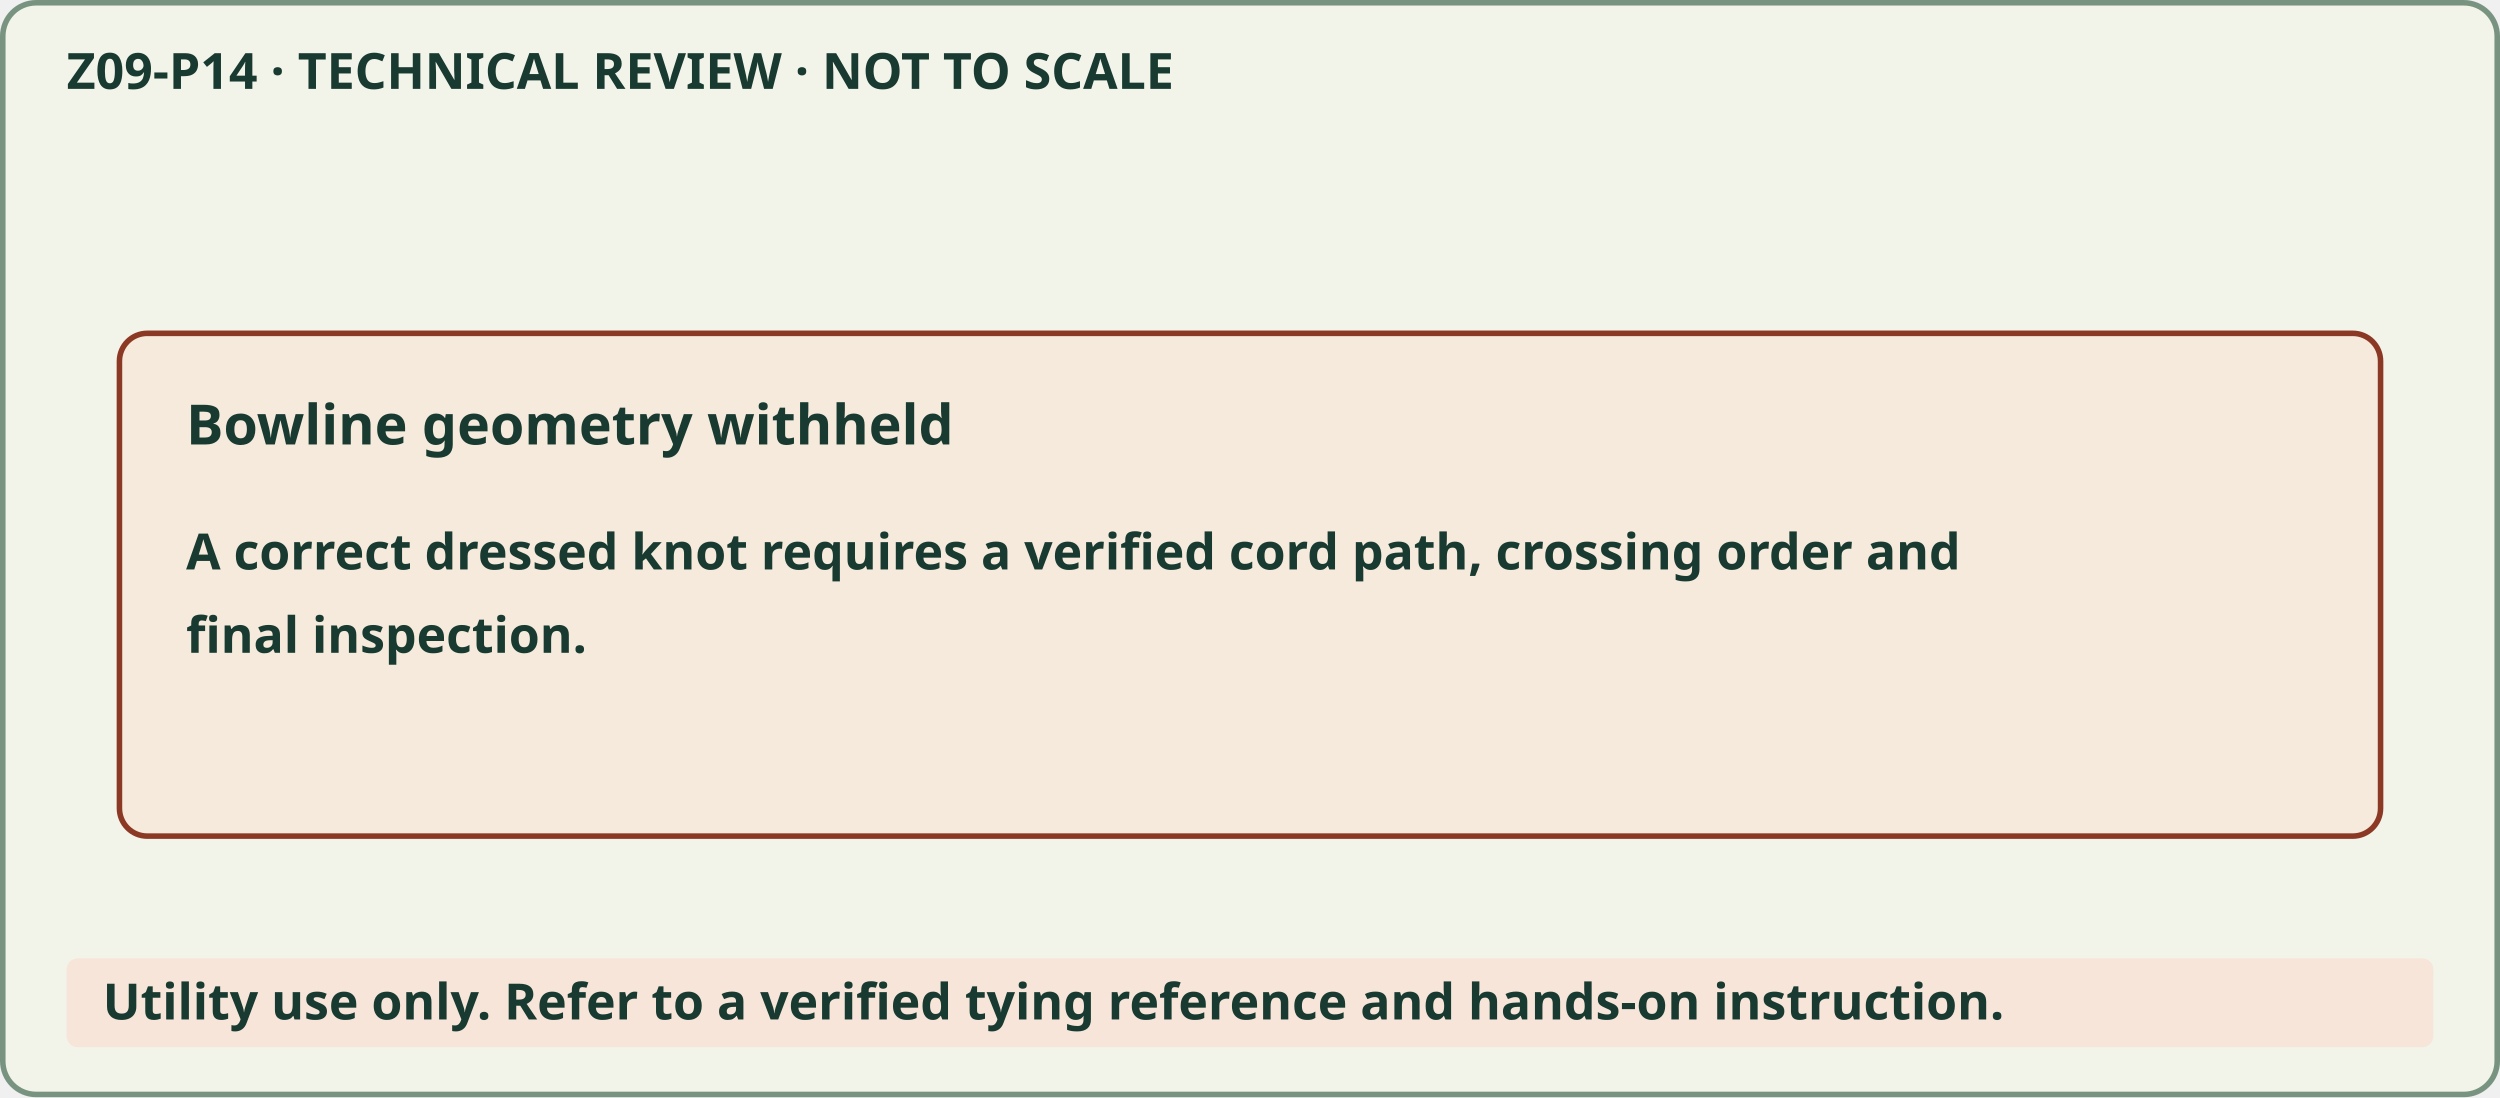
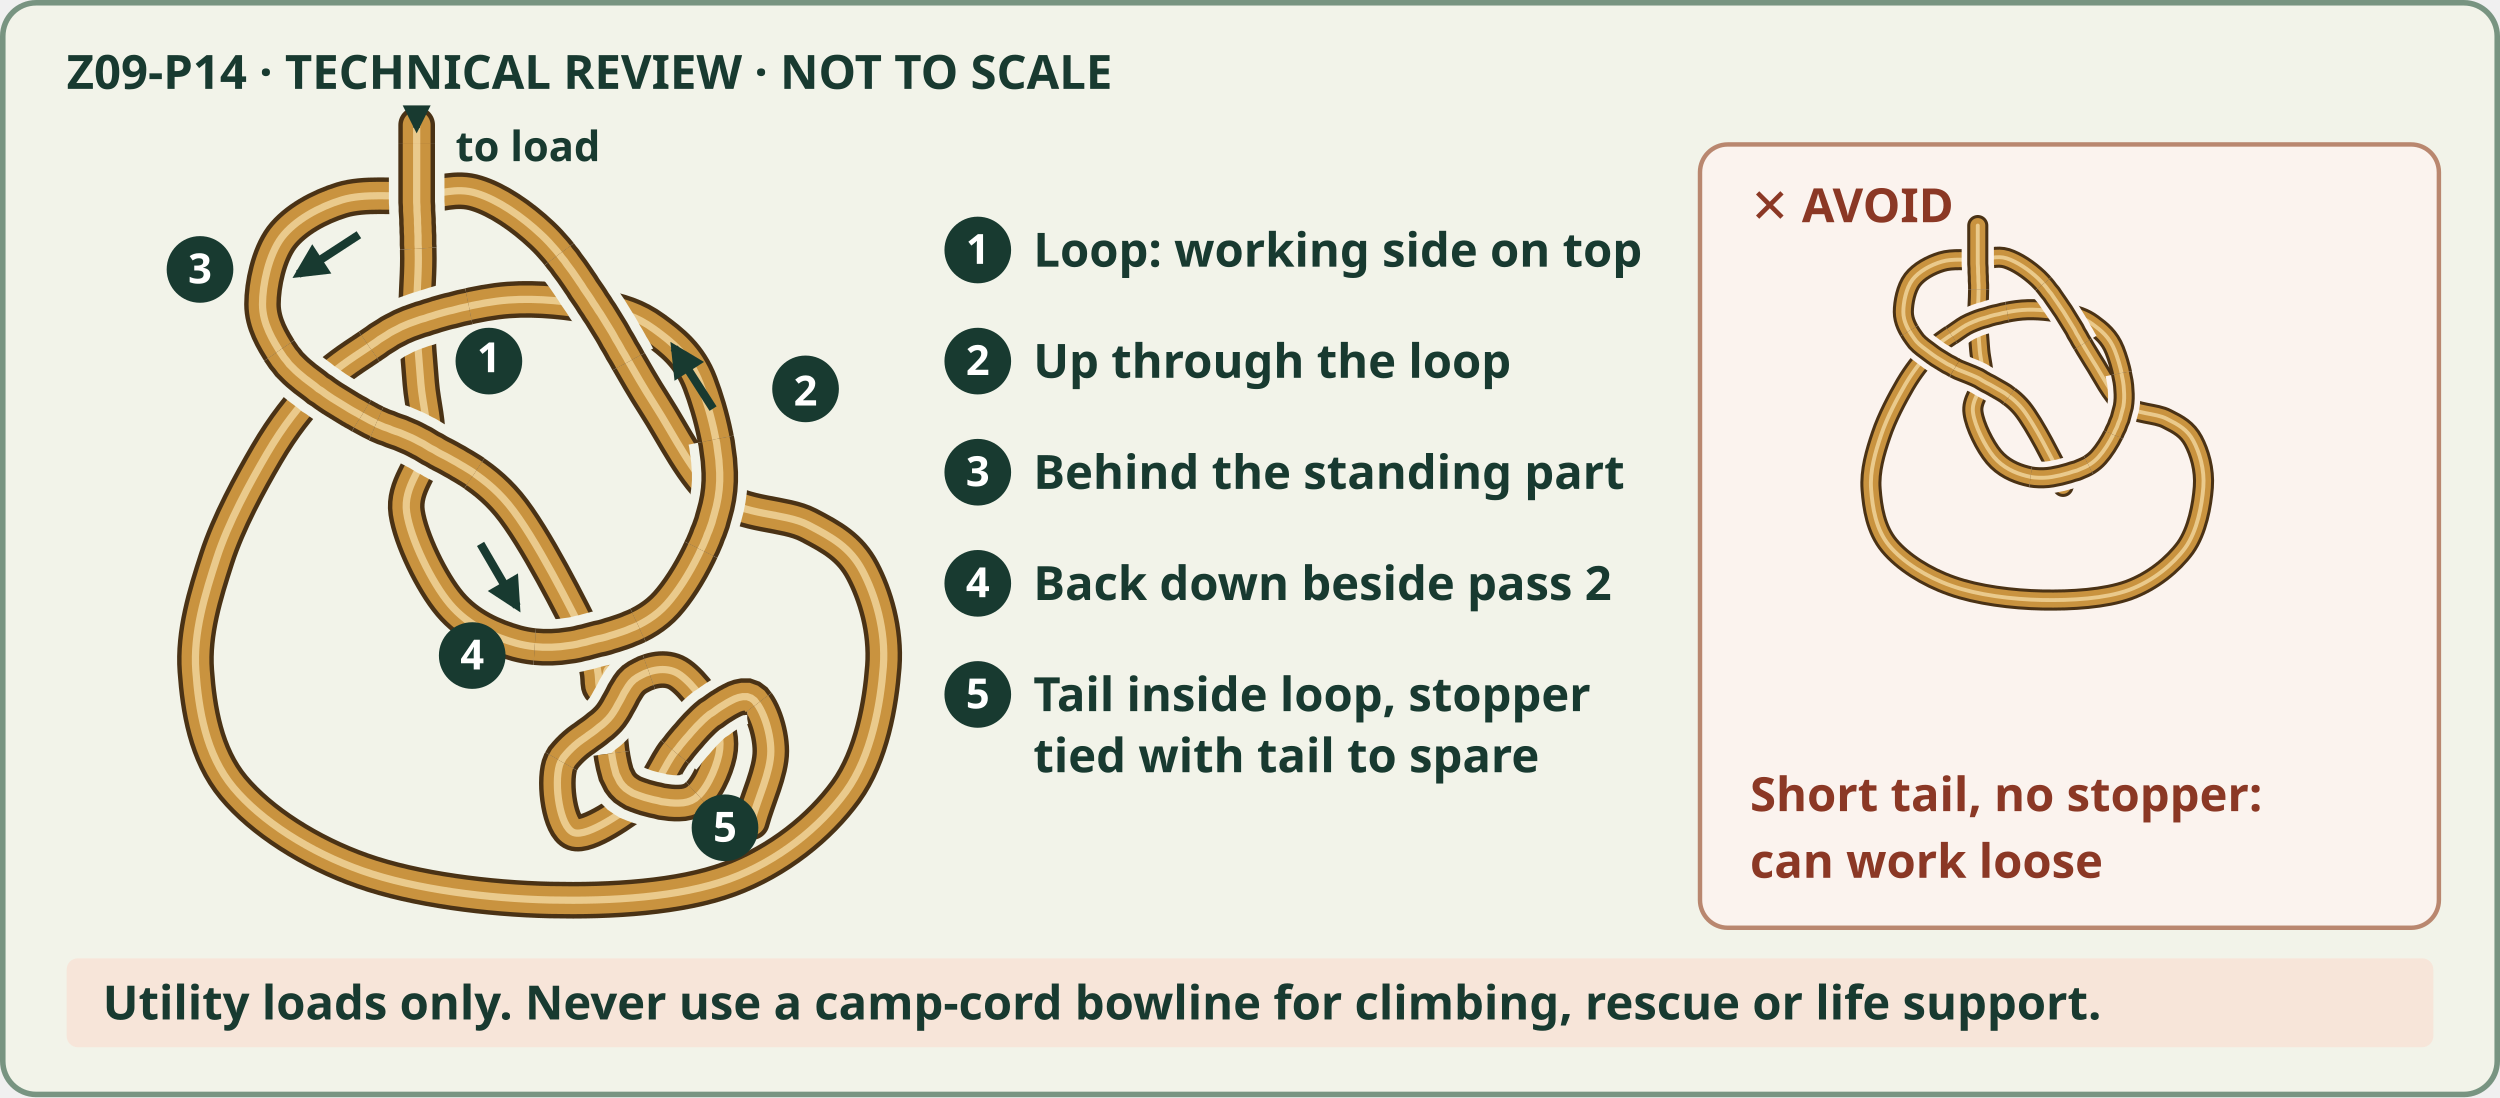
<svg xmlns="http://www.w3.org/2000/svg" viewBox="0 0 900 395" role="img" aria-labelledby="title desc">
  <defs>
-     <marker id="a" viewBox="0 0 10 10" refX="8" refY="5" markerWidth="5" markerHeight="5" orient="auto">
-       <path d="M0 0L10 5L0 10Z" fill="#205b68" />
-     </marker>
-     <marker id="b" viewBox="0 0 10 10" refX="8" refY="5" markerWidth="5" markerHeight="5" orient="auto">
-       <path d="M0 0L10 5L0 10Z" fill="#8b3825" />
+     <marker id="a" viewBox="0 0 10 10" refX="8" refY="5" markerWidth="4.2" markerHeight="4.2" orient="auto">
+       <path d="M0 0L10 5L0 10Z" fill="#183a30" />
    </marker>
  </defs>
-   <style>text{font:650 20px system-ui,sans-serif;fill:#183a30}.small{font-size:18px}.warn{fill:#8b3825}.arrow{stroke:#205b68;stroke-width:4;fill:none;marker-end:url(#a)}.reverse{stroke:#8b3825;stroke-width:4;fill:none;marker-end:url(#b)}</style>
+   <style>text{font:650 19px system-ui,sans-serif;fill:#183a30}.small{font-size:17px}.tiny{font-size:15px}.warn{fill:#8b3825}.ok{fill:#205b68}.num{font-size:15px;font-weight:750;fill:#fff}.lead{fill:none;stroke:#365c50;stroke-width:1.6}</style>
  <rect x="1" y="1" width="898" height="393" rx="12" fill="#f2f3e9" stroke="#789481" stroke-width="2" />
  <text x="24" y="32" class="small">Z09-P14 · TECHNICAL REVIEW · NOT TO SCALE</text>
-   <rect x="43" y="120" width="814" height="181" rx="10" fill="#f5eadb" stroke="#8b3825" stroke-width="2" />
-   <text x="67" y="160">Bowline geometry withheld</text>
-   <text x="67" y="205" class="small">A correct dressed knot requires a verified cord path, crossing order and</text>
-   <text x="67" y="235" class="small">final inspection.</text>
+   <g id="bowline-artwork">
+     <g id="bowline-rope">
+       <path d="M150 45C150 48.5 150 51.2 150 55.5C150 59.8 149.9 64.2 150 70.5C150.1 76.8 150.6 85.5 150.6 93C150.6 100.5 149.8 108 150 115.5C150.2 123 150.9 130.5 151.5 138C152.1 145.5 154.4 152.8 153.6 160.5C152.8 168.2 145 175 146.4 184.5C147.8 194 155.4 209.7 162 217.5C168.6 225.3 177.8 229.3 186 231.6C194.2 233.8 202.5 233.3 211.5 231C220.5 228.7 232.2 226.2 240 217.5C247.8 208.8 256.6 191.8 258.6 178.5C260.6 165.2 255.8 148 252 138C248.2 128 241.8 123.1 235.5 118.5C229.2 113.9 223.2 112.1 214.5 110.4C205.8 108.6 193.8 107.2 183 108C172.2 108.8 158.5 112.6 150 115.5C141.5 118.4 138 121.4 132 125.4C126 129.4 120 133.2 114 139.5C108 145.8 102 153.2 96 163.5C90 173.8 82.2 188 78 201C73.8 214 69.5 227.8 70.5 241.5C71.5 255.2 74 271.5 84 283.5C94 295.5 111.5 306.8 130.5 313.5C149.5 320.2 176 323.5 198 324C220 324.5 244.8 323 262.5 316.5C280.2 310 295.2 297.8 304.5 285C313.8 272.2 317 253.2 318 240C319 226.8 315 214 310.5 205.5C306 197 299.6 193.5 291 189C282.4 184.5 267.9 185.8 258.6 178.5C249.4 171.2 242.8 156.8 235.5 145.5C228.2 134.2 221.2 120.5 214.5 110.4C207.8 100.2 202.2 91.4 195 84.6C187.8 77.8 179.1 71.9 171.6 69.6C164.1 67.2 158.1 70.1 150 70.5C141.9 70.9 131.1 69.5 123 72C114.9 74.5 106.2 79.2 101.4 85.5C96.7 91.8 94.5 102.5 94.5 109.5C94.5 116.5 98.2 122.5 101.4 127.5C104.7 132.5 108.7 135.5 114 139.5C119.3 143.5 126.9 148 133.5 151.5C140.1 155 145.3 155.5 153.6 160.5C161.8 165.5 173.3 169.8 183 181.5C192.7 193.2 206 220 211.5 231C217 242 214.8 245.8 216 247.5C217.2 249.2 218.5 239.3 219 241.2C219.5 243.1 218.5 252.4 219 258.8C219.5 265.1 220 274.7 222.1 279.4C224.2 284.1 226.9 285.4 231.5 286.8C236 288.3 244.9 290.5 249.4 288C254 285.5 257.7 276.8 258.8 271.6C259.9 266.4 258.6 261.7 256.1 256.8C253.5 251.9 247.7 244.1 243.2 242C238.6 239.9 232.8 241.5 228.8 244.3C224.7 247.1 223.6 253.6 219 258.8C214.4 263.9 203.5 268.7 201.4 275.5C199.4 282.3 201.5 297.8 206.5 299.7C211.5 301.6 225.4 291.7 231.5 286.8C237.6 282 239.1 275.5 243.2 270.4C247.3 265.4 251.5 260 256.1 256.8C260.6 253.6 266.9 249.1 270.5 251.3C274.1 253.6 277.5 263 277.5 270.4C277.5 277.9 272.8 287.4 270.5 295.8" fill="none" stroke="#4a3215" stroke-width="13.2" stroke-linecap="round" stroke-linejoin="round" />
+       <path d="M150 45C150 48.5 150 51.2 150 55.5C150 59.8 149.9 64.2 150 70.5C150.1 76.8 150.6 85.5 150.6 93C150.6 100.5 149.8 108 150 115.5C150.2 123 150.9 130.5 151.5 138C152.1 145.5 154.4 152.8 153.6 160.5C152.8 168.2 145 175 146.4 184.5C147.8 194 155.4 209.7 162 217.5C168.6 225.3 177.8 229.3 186 231.6C194.2 233.8 202.5 233.3 211.5 231C220.5 228.7 232.2 226.2 240 217.5C247.8 208.8 256.6 191.8 258.6 178.5C260.6 165.2 255.8 148 252 138C248.2 128 241.8 123.1 235.5 118.5C229.2 113.9 223.2 112.1 214.5 110.4C205.8 108.6 193.8 107.2 183 108C172.2 108.8 158.5 112.6 150 115.5C141.5 118.4 138 121.4 132 125.4C126 129.4 120 133.2 114 139.5C108 145.8 102 153.2 96 163.5C90 173.8 82.2 188 78 201C73.8 214 69.5 227.8 70.5 241.5C71.5 255.2 74 271.5 84 283.5C94 295.5 111.5 306.8 130.5 313.5C149.5 320.2 176 323.5 198 324C220 324.5 244.8 323 262.5 316.5C280.2 310 295.2 297.8 304.5 285C313.8 272.2 317 253.2 318 240C319 226.8 315 214 310.5 205.5C306 197 299.6 193.5 291 189C282.4 184.5 267.9 185.8 258.6 178.5C249.4 171.2 242.8 156.8 235.5 145.5C228.2 134.2 221.2 120.5 214.5 110.4C207.8 100.2 202.2 91.4 195 84.6C187.8 77.8 179.1 71.9 171.6 69.6C164.1 67.2 158.1 70.1 150 70.5C141.9 70.9 131.1 69.5 123 72C114.9 74.5 106.2 79.2 101.4 85.5C96.7 91.8 94.5 102.5 94.5 109.5C94.5 116.5 98.2 122.5 101.4 127.5C104.7 132.5 108.7 135.5 114 139.5C119.3 143.5 126.9 148 133.5 151.5C140.1 155 145.3 155.5 153.6 160.5C161.8 165.5 173.3 169.8 183 181.5C192.7 193.2 206 220 211.5 231C217 242 214.8 245.8 216 247.5C217.2 249.2 218.5 239.3 219 241.2C219.5 243.1 218.5 252.4 219 258.8C219.5 265.1 220 274.7 222.1 279.4C224.2 284.1 226.9 285.4 231.5 286.8C236 288.3 244.9 290.5 249.4 288C254 285.5 257.7 276.8 258.8 271.6C259.9 266.4 258.6 261.7 256.1 256.8C253.5 251.9 247.7 244.1 243.2 242C238.6 239.9 232.8 241.5 228.8 244.3C224.7 247.1 223.6 253.6 219 258.8C214.4 263.9 203.5 268.7 201.4 275.5C199.4 282.3 201.5 297.8 206.5 299.7C211.5 301.6 225.4 291.7 231.5 286.8C237.6 282 239.1 275.5 243.2 270.4C247.3 265.4 251.5 260 256.1 256.8C260.6 253.6 266.9 249.1 270.5 251.3C274.1 253.6 277.5 263 277.5 270.4C277.5 277.9 272.8 287.4 270.5 295.8" fill="none" stroke="#c9933f" stroke-width="10" stroke-linecap="round" stroke-linejoin="round" />
+       <path d="M150 45C150 48.5 150 51.2 150 55.5C150 59.8 149.9 64.2 150 70.5C150.1 76.8 150.6 85.5 150.6 93C150.6 100.5 149.8 108 150 115.5C150.2 123 150.9 130.5 151.5 138C152.1 145.5 154.4 152.8 153.6 160.5C152.8 168.2 145 175 146.4 184.5C147.8 194 155.4 209.7 162 217.5C168.6 225.3 177.8 229.3 186 231.6C194.2 233.8 202.5 233.3 211.5 231C220.5 228.7 232.2 226.2 240 217.5C247.8 208.8 256.6 191.8 258.6 178.5C260.6 165.2 255.8 148 252 138C248.2 128 241.8 123.1 235.5 118.5C229.2 113.9 223.2 112.1 214.5 110.4C205.8 108.6 193.8 107.2 183 108C172.2 108.8 158.5 112.6 150 115.5C141.5 118.4 138 121.4 132 125.4C126 129.4 120 133.2 114 139.5C108 145.8 102 153.2 96 163.5C90 173.8 82.2 188 78 201C73.8 214 69.5 227.8 70.5 241.5C71.5 255.2 74 271.5 84 283.5C94 295.5 111.5 306.8 130.5 313.5C149.5 320.2 176 323.5 198 324C220 324.5 244.8 323 262.5 316.5C280.2 310 295.2 297.8 304.5 285C313.8 272.2 317 253.2 318 240C319 226.8 315 214 310.5 205.5C306 197 299.6 193.5 291 189C282.4 184.5 267.9 185.8 258.6 178.5C249.4 171.2 242.8 156.8 235.5 145.5C228.2 134.2 221.2 120.5 214.5 110.4C207.8 100.2 202.2 91.4 195 84.6C187.8 77.8 179.1 71.9 171.6 69.6C164.1 67.2 158.1 70.1 150 70.5C141.9 70.9 131.1 69.5 123 72C114.9 74.5 106.2 79.2 101.4 85.5C96.7 91.8 94.5 102.5 94.5 109.5C94.5 116.5 98.2 122.5 101.4 127.5C104.7 132.5 108.7 135.5 114 139.5C119.3 143.5 126.9 148 133.5 151.5C140.1 155 145.3 155.5 153.6 160.5C161.8 165.5 173.3 169.8 183 181.5C192.7 193.2 206 220 211.5 231C217 242 214.8 245.8 216 247.5C217.2 249.2 218.5 239.3 219 241.2C219.5 243.1 218.5 252.4 219 258.8C219.5 265.1 220 274.7 222.1 279.4C224.2 284.1 226.9 285.4 231.5 286.8C236 288.3 244.9 290.5 249.4 288C254 285.5 257.7 276.8 258.8 271.6C259.9 266.4 258.6 261.7 256.1 256.8C253.5 251.9 247.7 244.1 243.2 242C238.6 239.9 232.8 241.5 228.8 244.3C224.7 247.1 223.6 253.6 219 258.8C214.4 263.9 203.5 268.7 201.4 275.5C199.4 282.3 201.5 297.8 206.5 299.7C211.5 301.6 225.4 291.7 231.5 286.8C237.6 282 239.1 275.5 243.2 270.4C247.3 265.4 251.5 260 256.1 256.8C260.6 253.6 266.9 249.1 270.5 251.3C274.1 253.6 277.5 263 277.5 270.4C277.5 277.9 272.8 287.4 270.5 295.8" fill="none" stroke="#f0d49a" stroke-width="2.6" stroke-linecap="round" stroke-linejoin="round" opacity=".85" />
+       <path d="M150 51.5L150 53L150 54.5L150 56.1L150 57.6L150 59.1L150 60.6L150 62.1L150 63.7L150 65.2L150 66.7L150 68.2L150 69.7L150 71.3L150 72.8L150.1 74.3L150.1 75.8L150.2 77.3L150.3 78.9L150.3 80.4L150.4 81.9L150.4 83.4L150.5 84.9L150.5 86.5L150.5 88L150.6 89.5" fill="none" stroke="#f2f3e9" stroke-width="20" stroke-linecap="butt" />
+       <path d="M168.8 110.3L167.3 110.6L165.9 110.9L164.4 111.3L162.9 111.7L161.5 112L160 112.4L158.6 112.8L157.2 113.2L155.7 113.7L154.3 114.1L152.9 114.6L151.4 115L150 115.5L148.6 116L147.2 116.5L145.8 117.1L144.4 117.7L143.1 118.4L141.7 119.1L140.4 119.8L139.2 120.6L137.9 121.4L136.6 122.2L135.4 123.1L134.2 123.9L132.9 124.8" fill="none" stroke="#f2f3e9" stroke-width="20" stroke-linecap="butt" />
+       <path d="M135.4 152.5L136.8 153.1L138.2 153.7L139.7 154.2L141.1 154.8L142.5 155.3L144 155.8L145.4 156.4L146.8 157L148.2 157.6L149.6 158.3L150.9 159L152.3 159.7L153.6 160.5L154.9 161.3L156.3 162L157.6 162.8L158.9 163.5L160.3 164.2L161.6 164.9L163 165.7L164.3 166.4L165.6 167.2L167 168L168.3 168.8L169.6 169.6L170.8 170.4" fill="none" stroke="#f2f3e9" stroke-width="20" stroke-linecap="butt" />
+       <path d="M192.5 232.8L194 232.9L195.5 233L197.1 233L198.6 233L200.1 232.9L201.7 232.8L203.2 232.6L204.7 232.4L206.2 232.2L207.8 231.9L209.3 231.5L210.8 231.2L212.2 230.8L213.7 230.4L215.2 230L216.7 229.7L218.2 229.3L219.7 228.8L221.1 228.4L222.6 227.9L224.1 227.4L225.5 226.9L226.9 226.3L228.4 225.7L229.7 225.1" fill="none" stroke="#f2f3e9" stroke-width="20" stroke-linecap="butt" />
+       <path d="M252.3 197.9L253 196.5L253.6 195.1L254.2 193.7L254.7 192.3L255.3 190.9L255.8 189.5L256.3 188.1L256.7 186.6L257.1 185.2L257.5 183.7L257.9 182.2L258.2 180.7L258.5 179.2L258.7 177.7L258.9 176.2L259 174.7L259.1 173.2L259.1 171.7L259.1 170.2L259 168.7L258.9 167.2L258.8 165.6L258.6 164.1L258.4 162.6L258.2 161.1L258 159.6L257.7 158.1" fill="none" stroke="#f2f3e9" stroke-width="20" stroke-linecap="butt" />
+       <path d="M226.3 130.2L225.6 128.9L224.8 127.5L224 126.2L223.3 124.9L222.5 123.5L221.7 122.2L221 120.9L220.2 119.5L219.4 118.2L218.6 116.9L217.8 115.6L217 114.3L216.2 113L215.3 111.7L214.5 110.4L213.6 109.1L212.8 107.8L212 106.6L211.1 105.3L210.2 104L209.4 102.7L208.5 101.4L207.7 100.2L206.8 98.9L205.9 97.6L205 96.4L204.1 95.2L203.2 93.9L202.2 92.7L201.3 91.5" fill="none" stroke="#f2f3e9" stroke-width="20" stroke-linecap="butt" />
+       <path d="M100.5 126.2L101.4 127.5L102.2 128.7L103.2 129.9L104.1 131.1L105.2 132.2L106.3 133.3L107.4 134.3L108.6 135.3L109.8 136.3L111 137.2L112.2 138.1L113.4 139L114.6 140L115.9 140.8L117.1 141.7L118.4 142.6L119.6 143.4L120.9 144.2L122.2 145L123.5 145.8L124.8 146.6L126.1 147.4L127.5 148.2L128.8 148.9L130.1 149.7" fill="none" stroke="#f2f3e9" stroke-width="20" stroke-linecap="butt" />
+       <path d="M233.6 241.9L232.2 242.4L230.8 243.1L229.5 243.8L228.2 244.7L227.1 245.8L226.2 247L225.4 248.3L224.6 249.6L223.9 251L223.2 252.3L222.4 253.7L221.7 255L220.9 256.3L220 257.6L219 258.8L217.9 259.9L216.8 260.9L215.6 261.8L214.4 262.8L213.2 263.7L211.9 264.6L210.7 265.5L209.4 266.4L208.2 267.3L207 268.3L205.9 269.3L204.8 270.4L203.8 271.5L202.8 272.7L202 274.1" fill="none" stroke="#f2f3e9" stroke-width="20" stroke-linecap="butt" />
+       <path d="M220.2 271.2L220.4 272.7L220.7 274.2L221 275.7L221.4 277.2L221.8 278.7L222.5 280.1L223.2 281.5L224.1 282.7L225.2 283.8L226.5 284.7L227.8 285.5L229.3 286.1L230.7 286.6L232.2 287.1L233.7 287.5L235.2 287.9L236.7 288.2L238.2 288.6L239.8 288.8L241.3 289L242.9 289.1L244.4 289.1L246 289L247.5 288.7L248.9 288.2L250.3 287.4L251.4 286.4" fill="none" stroke="#f2f3e9" stroke-width="20" stroke-linecap="butt" />
+       <path d="M243 270.7L244 269.5L244.9 268.3L245.9 267.1L246.9 265.9L247.9 264.8L248.9 263.6L249.9 262.5L250.9 261.4L252 260.3L253.1 259.2L254.2 258.2L255.4 257.2L256.7 256.4L257.9 255.5L259.2 254.6L260.5 253.8L261.8 253L263.1 252.3L264.5 251.6L265.9 251.1L267.4 250.8L269 250.8L270.4 251.3L271.6 252.2L272.5 253.4" fill="none" stroke="#f2f3e9" stroke-width="20" stroke-linecap="butt" />
+       <path d="M150 51.5L150 53L150 54.5L150 56.1L150 57.6L150 59.1L150 60.6L150 62.1L150 63.7L150 65.2L150 66.7L150 68.2L150 69.7L150 71.3L150 72.8L150.1 74.3L150.1 75.8L150.2 77.3L150.3 78.9L150.3 80.4L150.4 81.9L150.4 83.4L150.5 84.9L150.5 86.5L150.5 88L150.6 89.5" fill="none" stroke="#4a3215" stroke-width="13.2" stroke-linecap="butt" />
+       <path d="M150 51.5L150 53L150 54.5L150 56.1L150 57.6L150 59.1L150 60.6L150 62.1L150 63.7L150 65.2L150 66.7L150 68.2L150 69.7L150 71.3L150 72.8L150.1 74.3L150.1 75.8L150.2 77.3L150.3 78.9L150.3 80.4L150.4 81.9L150.4 83.4L150.5 84.9L150.5 86.5L150.5 88L150.6 89.5" fill="none" stroke="#c9933f" stroke-width="10" stroke-linecap="butt" />
+       <path d="M150 51.5L150 53L150 54.5L150 56.1L150 57.6L150 59.1L150 60.6L150 62.1L150 63.7L150 65.2L150 66.7L150 68.2L150 69.7L150 71.3L150 72.8L150.1 74.3L150.1 75.8L150.2 77.3L150.3 78.9L150.3 80.4L150.4 81.9L150.4 83.4L150.5 84.9L150.5 86.5L150.5 88L150.6 89.5" fill="none" stroke="#f0d49a" stroke-width="2.6" stroke-linecap="butt" opacity=".85" />
+       <path d="M168.8 110.3L167.3 110.6L165.9 110.9L164.4 111.3L162.9 111.7L161.5 112L160 112.4L158.6 112.8L157.2 113.2L155.7 113.7L154.3 114.1L152.9 114.6L151.4 115L150 115.5L148.6 116L147.2 116.5L145.8 117.1L144.4 117.7L143.1 118.4L141.7 119.1L140.4 119.8L139.2 120.6L137.9 121.4L136.6 122.2L135.4 123.1L134.2 123.9L132.9 124.8" fill="none" stroke="#4a3215" stroke-width="13.2" stroke-linecap="butt" />
+       <path d="M168.8 110.3L167.3 110.6L165.9 110.9L164.4 111.3L162.9 111.7L161.5 112L160 112.4L158.6 112.8L157.2 113.2L155.7 113.7L154.3 114.1L152.9 114.6L151.4 115L150 115.5L148.6 116L147.2 116.5L145.8 117.1L144.4 117.7L143.1 118.4L141.7 119.1L140.4 119.8L139.2 120.6L137.9 121.4L136.6 122.2L135.4 123.1L134.2 123.9L132.9 124.8" fill="none" stroke="#c9933f" stroke-width="10" stroke-linecap="butt" />
+       <path d="M168.8 110.3L167.3 110.6L165.9 110.9L164.4 111.3L162.9 111.7L161.5 112L160 112.4L158.6 112.8L157.2 113.2L155.7 113.7L154.3 114.1L152.9 114.6L151.4 115L150 115.5L148.6 116L147.2 116.5L145.8 117.1L144.4 117.7L143.1 118.4L141.7 119.1L140.4 119.8L139.2 120.6L137.9 121.4L136.6 122.2L135.4 123.1L134.2 123.9L132.9 124.8" fill="none" stroke="#f0d49a" stroke-width="2.6" stroke-linecap="butt" opacity=".85" />
+       <path d="M135.4 152.5L136.8 153.1L138.2 153.7L139.7 154.2L141.1 154.8L142.5 155.3L144 155.8L145.4 156.4L146.8 157L148.2 157.6L149.6 158.3L150.9 159L152.3 159.7L153.6 160.5L154.9 161.3L156.3 162L157.6 162.8L158.9 163.5L160.3 164.2L161.6 164.9L163 165.7L164.3 166.4L165.6 167.2L167 168L168.3 168.8L169.6 169.6L170.8 170.4" fill="none" stroke="#4a3215" stroke-width="13.2" stroke-linecap="butt" />
+       <path d="M135.4 152.5L136.8 153.1L138.2 153.7L139.7 154.2L141.1 154.8L142.5 155.3L144 155.8L145.4 156.4L146.8 157L148.2 157.6L149.6 158.3L150.9 159L152.3 159.7L153.6 160.5L154.9 161.3L156.3 162L157.6 162.8L158.9 163.5L160.3 164.2L161.6 164.9L163 165.7L164.3 166.4L165.6 167.2L167 168L168.3 168.8L169.6 169.6L170.8 170.4" fill="none" stroke="#c9933f" stroke-width="10" stroke-linecap="butt" />
+       <path d="M135.4 152.5L136.8 153.1L138.2 153.7L139.7 154.2L141.1 154.8L142.5 155.3L144 155.8L145.4 156.4L146.8 157L148.2 157.6L149.6 158.3L150.9 159L152.3 159.7L153.6 160.5L154.9 161.3L156.3 162L157.6 162.8L158.9 163.5L160.3 164.2L161.6 164.9L163 165.7L164.3 166.4L165.6 167.2L167 168L168.3 168.8L169.6 169.6L170.8 170.4" fill="none" stroke="#f0d49a" stroke-width="2.6" stroke-linecap="butt" opacity=".85" />
+       <path d="M192.5 232.8L194 232.9L195.5 233L197.1 233L198.6 233L200.1 232.9L201.7 232.8L203.2 232.6L204.7 232.4L206.2 232.2L207.8 231.9L209.3 231.5L210.8 231.2L212.2 230.8L213.7 230.4L215.2 230L216.7 229.7L218.2 229.3L219.7 228.8L221.1 228.4L222.6 227.9L224.1 227.4L225.5 226.9L226.9 226.3L228.4 225.7L229.7 225.1" fill="none" stroke="#4a3215" stroke-width="13.2" stroke-linecap="butt" />
+       <path d="M192.5 232.8L194 232.9L195.5 233L197.1 233L198.6 233L200.1 232.9L201.7 232.8L203.2 232.6L204.7 232.4L206.2 232.2L207.8 231.9L209.3 231.5L210.8 231.2L212.2 230.8L213.7 230.4L215.2 230L216.7 229.7L218.2 229.3L219.7 228.8L221.1 228.4L222.6 227.9L224.1 227.4L225.5 226.9L226.9 226.3L228.4 225.7L229.7 225.1" fill="none" stroke="#c9933f" stroke-width="10" stroke-linecap="butt" />
+       <path d="M192.5 232.8L194 232.9L195.5 233L197.1 233L198.6 233L200.1 232.9L201.7 232.8L203.2 232.6L204.7 232.4L206.2 232.2L207.8 231.9L209.3 231.5L210.8 231.2L212.2 230.8L213.7 230.4L215.2 230L216.7 229.7L218.2 229.3L219.7 228.8L221.1 228.4L222.6 227.9L224.1 227.4L225.5 226.9L226.9 226.3L228.4 225.7L229.7 225.1" fill="none" stroke="#f0d49a" stroke-width="2.6" stroke-linecap="butt" opacity=".85" />
+       <path d="M252.3 197.9L253 196.5L253.6 195.1L254.2 193.7L254.7 192.3L255.3 190.9L255.8 189.5L256.3 188.1L256.7 186.6L257.1 185.2L257.5 183.7L257.9 182.2L258.2 180.7L258.5 179.2L258.7 177.7L258.9 176.2L259 174.7L259.1 173.2L259.1 171.7L259.1 170.2L259 168.7L258.9 167.2L258.8 165.6L258.6 164.1L258.4 162.6L258.2 161.1L258 159.6L257.7 158.1" fill="none" stroke="#4a3215" stroke-width="13.2" stroke-linecap="butt" />
+       <path d="M252.3 197.9L253 196.5L253.6 195.1L254.2 193.7L254.7 192.3L255.3 190.9L255.8 189.5L256.3 188.1L256.7 186.6L257.1 185.2L257.5 183.7L257.9 182.2L258.2 180.7L258.5 179.2L258.7 177.7L258.9 176.2L259 174.7L259.1 173.2L259.1 171.7L259.1 170.2L259 168.7L258.9 167.2L258.8 165.6L258.6 164.1L258.4 162.6L258.2 161.1L258 159.6L257.7 158.1" fill="none" stroke="#c9933f" stroke-width="10" stroke-linecap="butt" />
+       <path d="M252.3 197.9L253 196.5L253.6 195.1L254.2 193.7L254.7 192.3L255.3 190.9L255.8 189.5L256.3 188.1L256.7 186.6L257.1 185.2L257.5 183.7L257.9 182.2L258.2 180.7L258.5 179.2L258.7 177.7L258.9 176.2L259 174.7L259.1 173.2L259.1 171.7L259.1 170.2L259 168.7L258.9 167.2L258.8 165.6L258.6 164.1L258.4 162.6L258.2 161.1L258 159.6L257.7 158.1" fill="none" stroke="#f0d49a" stroke-width="2.6" stroke-linecap="butt" opacity=".85" />
+       <path d="M226.3 130.2L225.6 128.9L224.8 127.5L224 126.2L223.3 124.9L222.5 123.5L221.7 122.2L221 120.9L220.2 119.5L219.4 118.2L218.6 116.9L217.8 115.6L217 114.3L216.2 113L215.3 111.7L214.5 110.4L213.6 109.1L212.8 107.8L212 106.6L211.1 105.3L210.2 104L209.4 102.7L208.5 101.4L207.7 100.2L206.8 98.9L205.9 97.6L205 96.4L204.1 95.2L203.2 93.9L202.2 92.7L201.3 91.5" fill="none" stroke="#4a3215" stroke-width="13.2" stroke-linecap="butt" />
+       <path d="M226.3 130.2L225.6 128.9L224.8 127.5L224 126.2L223.3 124.9L222.5 123.5L221.7 122.2L221 120.9L220.2 119.5L219.4 118.2L218.6 116.9L217.8 115.6L217 114.3L216.2 113L215.3 111.7L214.5 110.4L213.6 109.1L212.8 107.8L212 106.6L211.1 105.3L210.2 104L209.4 102.7L208.5 101.4L207.7 100.2L206.8 98.9L205.9 97.6L205 96.4L204.1 95.2L203.2 93.9L202.2 92.7L201.3 91.5" fill="none" stroke="#c9933f" stroke-width="10" stroke-linecap="butt" />
+       <path d="M226.3 130.2L225.6 128.9L224.8 127.5L224 126.2L223.3 124.9L222.5 123.5L221.7 122.2L221 120.9L220.2 119.5L219.4 118.2L218.6 116.9L217.8 115.6L217 114.3L216.2 113L215.3 111.7L214.5 110.4L213.6 109.1L212.8 107.8L212 106.6L211.1 105.3L210.2 104L209.4 102.7L208.5 101.4L207.7 100.2L206.8 98.9L205.9 97.6L205 96.4L204.1 95.2L203.2 93.9L202.2 92.7L201.3 91.5" fill="none" stroke="#f0d49a" stroke-width="2.6" stroke-linecap="butt" opacity=".85" />
+       <path d="M100.5 126.2L101.4 127.5L102.2 128.7L103.2 129.9L104.1 131.1L105.2 132.2L106.3 133.3L107.4 134.3L108.6 135.3L109.8 136.3L111 137.2L112.2 138.1L113.4 139L114.6 140L115.9 140.8L117.1 141.7L118.4 142.6L119.6 143.4L120.9 144.2L122.2 145L123.5 145.8L124.8 146.6L126.1 147.4L127.5 148.2L128.8 148.9L130.1 149.7" fill="none" stroke="#4a3215" stroke-width="13.2" stroke-linecap="butt" />
+       <path d="M100.5 126.2L101.4 127.5L102.2 128.7L103.2 129.9L104.1 131.1L105.2 132.2L106.3 133.3L107.4 134.3L108.6 135.3L109.8 136.3L111 137.2L112.2 138.1L113.4 139L114.6 140L115.9 140.8L117.1 141.7L118.4 142.6L119.6 143.4L120.9 144.2L122.2 145L123.5 145.8L124.8 146.6L126.1 147.4L127.5 148.2L128.8 148.9L130.1 149.7" fill="none" stroke="#c9933f" stroke-width="10" stroke-linecap="butt" />
+       <path d="M100.5 126.2L101.4 127.5L102.2 128.7L103.2 129.9L104.1 131.1L105.2 132.2L106.3 133.3L107.4 134.3L108.6 135.3L109.8 136.3L111 137.2L112.2 138.1L113.4 139L114.6 140L115.9 140.8L117.1 141.7L118.4 142.6L119.6 143.4L120.9 144.2L122.2 145L123.5 145.8L124.8 146.6L126.1 147.4L127.5 148.2L128.8 148.9L130.1 149.7" fill="none" stroke="#f0d49a" stroke-width="2.6" stroke-linecap="butt" opacity=".85" />
+       <path d="M233.6 241.9L232.2 242.4L230.8 243.1L229.5 243.8L228.2 244.7L227.1 245.8L226.2 247L225.4 248.3L224.6 249.6L223.9 251L223.2 252.3L222.4 253.7L221.7 255L220.9 256.3L220 257.6L219 258.8L217.9 259.9L216.8 260.9L215.6 261.8L214.4 262.8L213.2 263.7L211.9 264.6L210.7 265.5L209.4 266.4L208.2 267.3L207 268.3L205.9 269.3L204.8 270.4L203.8 271.5L202.8 272.7L202 274.1" fill="none" stroke="#4a3215" stroke-width="13.2" stroke-linecap="butt" />
+       <path d="M233.6 241.9L232.2 242.4L230.8 243.1L229.5 243.8L228.2 244.7L227.1 245.8L226.2 247L225.4 248.3L224.6 249.6L223.9 251L223.2 252.3L222.4 253.7L221.7 255L220.9 256.3L220 257.6L219 258.8L217.9 259.9L216.8 260.9L215.6 261.8L214.4 262.8L213.2 263.7L211.9 264.6L210.7 265.5L209.4 266.4L208.2 267.3L207 268.3L205.9 269.3L204.8 270.4L203.8 271.5L202.8 272.7L202 274.1" fill="none" stroke="#c9933f" stroke-width="10" stroke-linecap="butt" />
+       <path d="M233.6 241.9L232.2 242.4L230.8 243.1L229.5 243.8L228.2 244.7L227.1 245.8L226.2 247L225.4 248.3L224.6 249.6L223.9 251L223.2 252.3L222.4 253.7L221.7 255L220.9 256.3L220 257.6L219 258.8L217.9 259.9L216.8 260.9L215.6 261.8L214.4 262.8L213.2 263.7L211.9 264.6L210.7 265.5L209.4 266.4L208.2 267.3L207 268.3L205.9 269.3L204.8 270.4L203.8 271.5L202.8 272.7L202 274.1" fill="none" stroke="#f0d49a" stroke-width="2.6" stroke-linecap="butt" opacity=".85" />
+       <path d="M220.2 271.2L220.4 272.7L220.7 274.2L221 275.7L221.4 277.2L221.8 278.7L222.5 280.1L223.2 281.5L224.1 282.7L225.2 283.8L226.5 284.7L227.8 285.5L229.3 286.1L230.7 286.6L232.2 287.1L233.7 287.5L235.2 287.9L236.7 288.2L238.2 288.6L239.8 288.8L241.3 289L242.9 289.1L244.4 289.1L246 289L247.5 288.7L248.9 288.2L250.3 287.4L251.4 286.4" fill="none" stroke="#4a3215" stroke-width="13.2" stroke-linecap="butt" />
+       <path d="M220.2 271.2L220.4 272.7L220.7 274.2L221 275.7L221.4 277.2L221.8 278.7L222.5 280.1L223.2 281.5L224.1 282.7L225.2 283.8L226.5 284.7L227.8 285.5L229.3 286.1L230.7 286.6L232.2 287.1L233.7 287.5L235.2 287.9L236.7 288.2L238.2 288.6L239.8 288.8L241.3 289L242.9 289.1L244.4 289.1L246 289L247.5 288.7L248.9 288.2L250.3 287.4L251.4 286.4" fill="none" stroke="#c9933f" stroke-width="10" stroke-linecap="butt" />
+       <path d="M220.2 271.2L220.4 272.7L220.7 274.2L221 275.7L221.4 277.2L221.8 278.7L222.5 280.1L223.2 281.5L224.1 282.7L225.2 283.8L226.5 284.7L227.8 285.5L229.3 286.1L230.7 286.6L232.2 287.1L233.7 287.5L235.2 287.9L236.7 288.2L238.2 288.6L239.8 288.8L241.3 289L242.9 289.1L244.4 289.1L246 289L247.5 288.7L248.9 288.2L250.3 287.4L251.4 286.4" fill="none" stroke="#f0d49a" stroke-width="2.6" stroke-linecap="butt" opacity=".85" />
+       <path d="M243 270.7L244 269.5L244.9 268.3L245.9 267.1L246.9 265.9L247.9 264.8L248.9 263.6L249.9 262.5L250.9 261.4L252 260.3L253.1 259.2L254.2 258.2L255.4 257.2L256.7 256.4L257.9 255.5L259.2 254.6L260.5 253.8L261.8 253L263.1 252.3L264.5 251.6L265.9 251.1L267.4 250.8L269 250.8L270.4 251.3L271.6 252.2L272.5 253.4" fill="none" stroke="#4a3215" stroke-width="13.2" stroke-linecap="butt" />
+       <path d="M243 270.7L244 269.5L244.9 268.3L245.9 267.1L246.9 265.9L247.9 264.8L248.9 263.6L249.9 262.5L250.9 261.4L252 260.3L253.1 259.2L254.2 258.2L255.4 257.2L256.7 256.4L257.9 255.5L259.2 254.6L260.5 253.8L261.8 253L263.1 252.3L264.5 251.6L265.9 251.1L267.4 250.8L269 250.8L270.4 251.3L271.6 252.2L272.5 253.4" fill="none" stroke="#c9933f" stroke-width="10" stroke-linecap="butt" />
+       <path d="M243 270.7L244 269.5L244.9 268.3L245.9 267.1L246.9 265.9L247.9 264.8L248.9 263.6L249.9 262.5L250.9 261.4L252 260.3L253.1 259.2L254.2 258.2L255.4 257.2L256.7 256.4L257.9 255.5L259.2 254.6L260.5 253.8L261.8 253L263.1 252.3L264.5 251.6L265.9 251.1L267.4 250.8L269 250.8L270.4 251.3L271.6 252.2L272.5 253.4" fill="none" stroke="#f0d49a" stroke-width="2.6" stroke-linecap="butt" opacity=".85" />
+     </g>
+     <path d="M256.7 147.1L242.7 125.2" stroke="#183a30" stroke-width="3" fill="none" marker-end="url(#a)" />
+     <path d="M129.2 84.5L107.4 98.7" stroke="#183a30" stroke-width="3" fill="none" marker-end="url(#a)" />
+     <path d="M173.0 195.8L186.1 218.3" stroke="#183a30" stroke-width="3" fill="none" marker-end="url(#a)" />
+     <path d="M150 42V46" stroke="#183a30" stroke-width="2.4" marker-end="url(#a)" />
+     <text x="164" y="58" class="tiny">to load</text>
+     <circle cx="176" cy="130" r="12" fill="#183a30" />
+     <text x="176" y="134" class="num" text-anchor="middle">1</text>
+     <circle cx="290" cy="140" r="12" fill="#183a30" />
+     <text x="290" y="146" class="num" text-anchor="middle">2</text>
+     <circle cx="72" cy="97" r="12" fill="#183a30" />
+     <text x="72" y="102" class="num" text-anchor="middle">3</text>
+     <circle cx="170" cy="236" r="12" fill="#183a30" />
+     <text x="170" y="241" class="num" text-anchor="middle">4</text>
+     <circle cx="261" cy="298" r="12" fill="#183a30" />
+     <text x="261" y="303" class="num" text-anchor="middle">5</text>
+   </g>
+   <g id="bowline-steps">
+     <circle cx="352" cy="90" r="12" fill="#183a30" />
+     <text x="352" y="95" class="num" text-anchor="middle">1</text>
+     <text x="372" y="96" class="small">Loop: working side on top</text>
+     <circle cx="352" cy="130" r="12" fill="#183a30" />
+     <text x="352" y="135" class="num" text-anchor="middle">2</text>
+     <text x="372" y="136" class="small">Up through the loop</text>
+     <circle cx="352" cy="170" r="12" fill="#183a30" />
+     <text x="352" y="175" class="num" text-anchor="middle">3</text>
+     <text x="372" y="176" class="small">Behind the standing part</text>
+     <circle cx="352" cy="210" r="12" fill="#183a30" />
+     <text x="352" y="215" class="num" text-anchor="middle">4</text>
+     <text x="372" y="216" class="small">Back down beside pass 2</text>
+     <circle cx="352" cy="250" r="12" fill="#183a30" />
+     <text x="352" y="255" class="num" text-anchor="middle">5</text>
+     <text x="372" y="256" class="small">Tail inside loop, stopper</text>
+     <text x="372" y="278" class="small">tied with tail to spare</text>
+   </g>
+   <g id="bowline-failure">
+     <rect x="612" y="52" width="266" height="282" rx="10" fill="#fbf3ee" stroke="#b9876f" stroke-width="1.6" />
+     <text x="630" y="80" class="small warn">✕ AVOID</text>
+     <g id="bowline-short-tail">
+       <path d="M712 81.2C712 82.8 712 84.2 712 86.2C712 88.3 712 90.5 712 93.5C712 96.5 712.3 100.7 712.3 104.3C712.3 108 711.9 111.6 712 115.2C712.1 118.8 712.4 122.5 712.7 126.1C713 129.7 714.2 133.2 713.7 137C713.3 140.7 709.6 144 710.3 148.6C710.9 153.2 714.6 160.7 717.8 164.5C721 168.3 725.4 170.3 729.4 171.3C733.4 172.4 737.4 172.2 741.7 171.1C746.1 169.9 751.7 168.8 755.5 164.5C759.3 160.3 763.5 152.1 764.5 145.7C765.5 139.3 763.2 130.9 761.3 126.1C759.4 121.3 756.3 118.9 753.3 116.7C750.3 114.5 747.4 113.6 743.2 112.8C738.9 111.9 733.1 111.2 728 111.6C722.8 112 716.1 113.8 712 115.2C707.9 116.6 706.2 118.1 703.3 120C700.4 121.9 697.5 123.8 694.6 126.8C691.7 129.9 688.8 133.5 685.9 138.4C683 143.4 679.3 150.3 677.2 156.6C675.1 162.8 673.1 169.5 673.6 176.1C674.1 182.8 675.3 190.6 680.1 196.4C684.9 202.2 693.4 207.7 702.6 210.9C711.8 214.2 724.6 215.8 735.2 216C745.8 216.2 757.8 215.5 766.4 212.4C775 209.2 782.2 203.3 786.7 197.2C791.1 191 792.7 181.8 793.2 175.4C793.7 169 791.8 162.8 789.6 158.7C787.4 154.6 784.3 152.9 780.1 150.8C776 148.6 769 149.2 764.5 145.7C760 142.2 756.9 135.2 753.3 129.7C749.8 124.2 746.4 117.7 743.2 112.8C739.9 107.9 737.2 103.6 733.8 100.3C730.3 97 726.1 94.2 722.4 93C718.8 91.9 715.9 93.3 712 93.5C708.1 93.7 702.9 93 699 94.2C695 95.4 690.8 97.7 688.5 100.7C686.2 103.7 685.2 108.9 685.2 112.3C685.2 115.7 686.9 118.6 688.5 121C690.1 123.4 692 124.9 694.6 126.8C697.2 128.8 700.8 130.9 704 132.6C707.2 134.3 709.8 134.6 713.7 137C717.7 139.4 723.3 141.4 728 147.1C732.6 152.8 739.3 166.4 741.7 171.1C744.2 175.7 742.4 173.8 742.7 175.1" fill="none" stroke="#4a3215" stroke-width="7.6" stroke-linecap="round" stroke-linejoin="round" />
+       <path d="M712 81.2C712 82.8 712 84.2 712 86.2C712 88.3 712 90.5 712 93.5C712 96.5 712.3 100.7 712.3 104.3C712.3 108 711.9 111.6 712 115.2C712.1 118.8 712.4 122.5 712.7 126.1C713 129.7 714.2 133.2 713.7 137C713.3 140.7 709.6 144 710.3 148.6C710.9 153.2 714.6 160.7 717.8 164.5C721 168.3 725.4 170.3 729.4 171.3C733.4 172.4 737.4 172.2 741.7 171.1C746.1 169.9 751.7 168.8 755.5 164.5C759.3 160.3 763.5 152.1 764.5 145.7C765.5 139.3 763.2 130.9 761.3 126.1C759.4 121.3 756.3 118.9 753.3 116.7C750.3 114.5 747.4 113.6 743.2 112.8C738.9 111.9 733.1 111.2 728 111.6C722.8 112 716.1 113.8 712 115.2C707.9 116.6 706.2 118.1 703.3 120C700.4 121.9 697.5 123.8 694.6 126.8C691.7 129.9 688.8 133.5 685.9 138.4C683 143.4 679.3 150.3 677.2 156.6C675.1 162.8 673.1 169.5 673.6 176.1C674.1 182.8 675.3 190.6 680.1 196.4C684.9 202.2 693.4 207.7 702.6 210.9C711.8 214.2 724.6 215.8 735.2 216C745.8 216.2 757.8 215.5 766.4 212.4C775 209.2 782.2 203.3 786.7 197.2C791.1 191 792.7 181.8 793.2 175.4C793.7 169 791.8 162.8 789.6 158.7C787.4 154.6 784.3 152.9 780.1 150.8C776 148.6 769 149.2 764.5 145.7C760 142.2 756.9 135.2 753.3 129.7C749.8 124.2 746.4 117.7 743.2 112.8C739.9 107.9 737.2 103.6 733.8 100.3C730.3 97 726.1 94.2 722.4 93C718.8 91.9 715.9 93.3 712 93.5C708.1 93.7 702.9 93 699 94.2C695 95.4 690.8 97.7 688.5 100.7C686.2 103.7 685.2 108.9 685.2 112.3C685.2 115.7 686.9 118.6 688.5 121C690.1 123.4 692 124.9 694.6 126.8C697.2 128.8 700.8 130.9 704 132.6C707.2 134.3 709.8 134.6 713.7 137C717.7 139.4 723.3 141.4 728 147.1C732.6 152.8 739.3 166.4 741.7 171.1C744.2 175.7 742.4 173.8 742.7 175.1" fill="none" stroke="#c9933f" stroke-width="5.4" stroke-linecap="round" stroke-linejoin="round" />
+       <path d="M712 81.2C712 82.8 712 84.2 712 86.2C712 88.3 712 90.5 712 93.5C712 96.5 712.3 100.7 712.3 104.3C712.3 108 711.9 111.6 712 115.2C712.1 118.8 712.4 122.5 712.7 126.1C713 129.7 714.2 133.2 713.7 137C713.3 140.7 709.6 144 710.3 148.6C710.9 153.2 714.6 160.7 717.8 164.5C721 168.3 725.4 170.3 729.4 171.3C733.4 172.4 737.4 172.2 741.7 171.1C746.1 169.9 751.7 168.8 755.5 164.5C759.3 160.3 763.5 152.1 764.5 145.7C765.5 139.3 763.2 130.9 761.3 126.1C759.4 121.3 756.3 118.9 753.3 116.7C750.3 114.5 747.4 113.6 743.2 112.8C738.9 111.9 733.1 111.2 728 111.6C722.8 112 716.1 113.8 712 115.2C707.9 116.6 706.2 118.1 703.3 120C700.4 121.9 697.5 123.8 694.6 126.8C691.7 129.9 688.8 133.5 685.9 138.4C683 143.4 679.3 150.3 677.2 156.6C675.1 162.8 673.1 169.5 673.6 176.1C674.1 182.8 675.3 190.6 680.1 196.4C684.9 202.2 693.4 207.7 702.6 210.9C711.8 214.2 724.6 215.8 735.2 216C745.8 216.2 757.8 215.5 766.4 212.4C775 209.2 782.2 203.3 786.7 197.2C791.1 191 792.7 181.8 793.2 175.4C793.7 169 791.8 162.8 789.6 158.7C787.4 154.6 784.3 152.9 780.1 150.8C776 148.6 769 149.2 764.5 145.7C760 142.2 756.9 135.2 753.3 129.7C749.8 124.2 746.4 117.7 743.2 112.8C739.9 107.9 737.2 103.6 733.8 100.3C730.3 97 726.1 94.2 722.4 93C718.8 91.9 715.9 93.3 712 93.5C708.1 93.7 702.9 93 699 94.2C695 95.4 690.8 97.7 688.5 100.7C686.2 103.7 685.2 108.9 685.2 112.3C685.2 115.7 686.9 118.6 688.5 121C690.1 123.4 692 124.9 694.6 126.8C697.2 128.8 700.8 130.9 704 132.6C707.2 134.3 709.8 134.6 713.7 137C717.7 139.4 723.3 141.4 728 147.1C732.6 152.8 739.3 166.4 741.7 171.1C744.2 175.7 742.4 173.8 742.7 175.1" fill="none" stroke="#f0d49a" stroke-width="1.4" stroke-linecap="round" stroke-linejoin="round" opacity=".85" />
+       <path d="M712 82.8L712 84.3L712 85.9L712 87.4L712 88.9L712 90.4L712 92L712 93.5L712 95L712.1 96.5L712.1 98L712.2 99.6L712.2 101.1L712.3 102.6L712.3 104.1" fill="none" stroke="#fbf3ee" stroke-width="11.6" stroke-linecap="butt" />
+       <path d="M722.6 112.4L721 112.7L719.5 113.1L718 113.4L716.5 113.8L715 114.3L713.5 114.7L712 115.2L710.5 115.8L709.1 116.4L707.7 117.1L706.4 117.9L705.1 118.8L703.8 119.7L702.5 120.6" fill="none" stroke="#fbf3ee" stroke-width="11.6" stroke-linecap="butt" />
+       <path d="M703.6 132.4L705 133.1L706.5 133.7L708 134.3L709.5 134.9L710.9 135.5L712.4 136.2L713.7 137L715.1 137.8L716.5 138.5L717.9 139.3L719.3 140.1L720.7 140.9L722 141.7L723.3 142.7" fill="none" stroke="#fbf3ee" stroke-width="11.6" stroke-linecap="butt" />
+       <path d="M731 171.7L732.5 171.9L734.1 172L735.6 172L737.2 171.9L738.7 171.7L740.2 171.4L741.7 171.1L743.2 170.7L744.7 170.3L746.2 169.8L747.7 169.4L749.1 168.8L750.5 168.2L751.9 167.5" fill="none" stroke="#fbf3ee" stroke-width="11.6" stroke-linecap="butt" />
+       <path d="M760.8 156.5L761.4 155.1L762.1 153.7L762.6 152.3L763.2 150.9L763.6 149.4L764 147.9L764.4 146.4L764.6 144.9L764.7 143.4L764.7 141.9L764.6 140.3L764.5 138.8L764.3 137.3L764 135.8L763.7 134.3" fill="none" stroke="#fbf3ee" stroke-width="11.6" stroke-linecap="butt" />
+       <path d="M749.8 123.9L749 122.6L748.3 121.3L747.5 120L746.8 118.6L746 117.3L745.2 116L744.4 114.7L743.6 113.4L742.8 112.1L741.9 110.8L741.1 109.6L740.2 108.3L739.3 107L738.5 105.8L737.5 104.6L736.6 103.4L735.6 102.2" fill="none" stroke="#fbf3ee" stroke-width="11.6" stroke-linecap="butt" />
+       <path d="M687.3 119.1L688.1 120.4L689 121.7L689.9 122.9L691 124L692.2 125L693.4 125.9L694.6 126.8L695.8 127.7L697.1 128.6L698.4 129.4L699.7 130.2L701 131L702.4 131.7L703.7 132.5" fill="none" stroke="#fbf3ee" stroke-width="11.6" stroke-linecap="butt" />
+       <path d="M712 82.8L712 84.3L712 85.9L712 87.4L712 88.9L712 90.4L712 92L712 93.5L712 95L712.1 96.5L712.1 98L712.2 99.6L712.2 101.1L712.3 102.6L712.3 104.1" fill="none" stroke="#4a3215" stroke-width="7.6" stroke-linecap="butt" />
+       <path d="M712 82.8L712 84.3L712 85.9L712 87.4L712 88.9L712 90.4L712 92L712 93.5L712 95L712.1 96.5L712.1 98L712.2 99.6L712.2 101.1L712.3 102.6L712.3 104.1" fill="none" stroke="#c9933f" stroke-width="5.4" stroke-linecap="butt" />
+       <path d="M712 82.8L712 84.3L712 85.9L712 87.4L712 88.9L712 90.4L712 92L712 93.5L712 95L712.1 96.5L712.1 98L712.2 99.6L712.2 101.1L712.3 102.6L712.3 104.1" fill="none" stroke="#f0d49a" stroke-width="1.4" stroke-linecap="butt" opacity=".85" />
+       <path d="M722.6 112.4L721 112.7L719.5 113.1L718 113.4L716.5 113.8L715 114.3L713.5 114.7L712 115.2L710.5 115.8L709.1 116.4L707.7 117.1L706.4 117.9L705.1 118.8L703.8 119.7L702.5 120.6" fill="none" stroke="#4a3215" stroke-width="7.6" stroke-linecap="butt" />
+       <path d="M722.6 112.4L721 112.7L719.5 113.1L718 113.4L716.5 113.8L715 114.3L713.5 114.7L712 115.2L710.5 115.8L709.1 116.4L707.7 117.1L706.4 117.9L705.1 118.8L703.8 119.7L702.5 120.6" fill="none" stroke="#c9933f" stroke-width="5.4" stroke-linecap="butt" />
+       <path d="M722.6 112.4L721 112.7L719.5 113.1L718 113.4L716.5 113.8L715 114.3L713.5 114.7L712 115.2L710.5 115.8L709.1 116.4L707.7 117.1L706.4 117.9L705.1 118.8L703.8 119.7L702.5 120.6" fill="none" stroke="#f0d49a" stroke-width="1.4" stroke-linecap="butt" opacity=".85" />
+       <path d="M703.6 132.4L705 133.1L706.5 133.7L708 134.3L709.5 134.9L710.9 135.5L712.4 136.2L713.7 137L715.1 137.8L716.5 138.5L717.9 139.3L719.3 140.1L720.7 140.9L722 141.7L723.3 142.7" fill="none" stroke="#4a3215" stroke-width="7.6" stroke-linecap="butt" />
+       <path d="M703.6 132.4L705 133.1L706.5 133.7L708 134.3L709.5 134.9L710.9 135.5L712.4 136.2L713.7 137L715.1 137.8L716.5 138.5L717.9 139.3L719.3 140.1L720.7 140.9L722 141.7L723.3 142.7" fill="none" stroke="#c9933f" stroke-width="5.4" stroke-linecap="butt" />
+       <path d="M703.6 132.4L705 133.1L706.5 133.7L708 134.3L709.5 134.9L710.9 135.5L712.4 136.2L713.7 137L715.1 137.8L716.5 138.5L717.9 139.3L719.3 140.1L720.7 140.9L722 141.7L723.3 142.7" fill="none" stroke="#f0d49a" stroke-width="1.4" stroke-linecap="butt" opacity=".85" />
+       <path d="M731 171.7L732.5 171.9L734.1 172L735.6 172L737.2 171.9L738.7 171.7L740.2 171.4L741.7 171.1L743.2 170.7L744.7 170.3L746.2 169.8L747.7 169.4L749.1 168.8L750.5 168.2L751.9 167.5" fill="none" stroke="#4a3215" stroke-width="7.6" stroke-linecap="butt" />
+       <path d="M731 171.7L732.5 171.9L734.1 172L735.6 172L737.2 171.9L738.7 171.7L740.2 171.4L741.7 171.1L743.2 170.7L744.7 170.3L746.2 169.8L747.7 169.4L749.1 168.8L750.5 168.2L751.9 167.5" fill="none" stroke="#c9933f" stroke-width="5.4" stroke-linecap="butt" />
+       <path d="M731 171.7L732.5 171.9L734.1 172L735.6 172L737.2 171.9L738.7 171.7L740.2 171.4L741.7 171.1L743.2 170.7L744.7 170.3L746.2 169.8L747.7 169.4L749.1 168.8L750.5 168.2L751.9 167.5" fill="none" stroke="#f0d49a" stroke-width="1.4" stroke-linecap="butt" opacity=".85" />
+       <path d="M760.8 156.5L761.4 155.1L762.1 153.7L762.6 152.3L763.2 150.9L763.6 149.4L764 147.9L764.4 146.4L764.6 144.9L764.7 143.4L764.7 141.9L764.6 140.3L764.5 138.8L764.3 137.3L764 135.8L763.7 134.3" fill="none" stroke="#4a3215" stroke-width="7.6" stroke-linecap="butt" />
+       <path d="M760.8 156.5L761.4 155.1L762.1 153.7L762.6 152.3L763.2 150.9L763.6 149.4L764 147.9L764.4 146.4L764.6 144.9L764.7 143.4L764.7 141.9L764.6 140.3L764.5 138.8L764.3 137.3L764 135.8L763.7 134.3" fill="none" stroke="#c9933f" stroke-width="5.4" stroke-linecap="butt" />
+       <path d="M760.8 156.5L761.4 155.1L762.1 153.7L762.6 152.3L763.2 150.9L763.6 149.4L764 147.9L764.4 146.4L764.6 144.9L764.7 143.4L764.7 141.9L764.6 140.3L764.5 138.8L764.3 137.3L764 135.8L763.7 134.3" fill="none" stroke="#f0d49a" stroke-width="1.4" stroke-linecap="butt" opacity=".85" />
+       <path d="M749.8 123.9L749 122.6L748.3 121.3L747.5 120L746.8 118.6L746 117.3L745.2 116L744.4 114.7L743.6 113.4L742.8 112.1L741.9 110.8L741.1 109.6L740.2 108.3L739.3 107L738.5 105.8L737.5 104.6L736.6 103.4L735.6 102.2" fill="none" stroke="#4a3215" stroke-width="7.6" stroke-linecap="butt" />
+       <path d="M749.8 123.9L749 122.6L748.3 121.3L747.5 120L746.8 118.6L746 117.3L745.2 116L744.4 114.7L743.6 113.4L742.8 112.1L741.9 110.8L741.1 109.6L740.2 108.3L739.3 107L738.5 105.8L737.5 104.6L736.6 103.4L735.6 102.2" fill="none" stroke="#c9933f" stroke-width="5.4" stroke-linecap="butt" />
+       <path d="M749.8 123.9L749 122.6L748.3 121.3L747.5 120L746.8 118.6L746 117.3L745.2 116L744.4 114.7L743.6 113.4L742.8 112.1L741.9 110.8L741.1 109.6L740.2 108.3L739.3 107L738.5 105.8L737.5 104.6L736.6 103.4L735.6 102.2" fill="none" stroke="#f0d49a" stroke-width="1.4" stroke-linecap="butt" opacity=".85" />
+       <path d="M687.3 119.1L688.1 120.4L689 121.7L689.9 122.9L691 124L692.2 125L693.4 125.9L694.6 126.8L695.8 127.7L697.1 128.6L698.4 129.4L699.7 130.2L701 131L702.4 131.7L703.7 132.5" fill="none" stroke="#4a3215" stroke-width="7.6" stroke-linecap="butt" />
+       <path d="M687.3 119.1L688.1 120.4L689 121.7L689.9 122.9L691 124L692.2 125L693.4 125.9L694.6 126.8L695.8 127.7L697.1 128.6L698.4 129.4L699.7 130.2L701 131L702.4 131.7L703.7 132.5" fill="none" stroke="#c9933f" stroke-width="5.4" stroke-linecap="butt" />
+       <path d="M687.3 119.1L688.1 120.4L689 121.7L689.9 122.9L691 124L692.2 125L693.4 125.9L694.6 126.8L695.8 127.7L697.1 128.6L698.4 129.4L699.7 130.2L701 131L702.4 131.7L703.7 132.5" fill="none" stroke="#f0d49a" stroke-width="1.4" stroke-linecap="butt" opacity=".85" />
+     </g>
+     <text x="630" y="292" class="small warn">Short tail, no stopper:</text>
+     <text x="630" y="316" class="small warn">can work loose</text>
+   </g>
  <rect x="24" y="345" width="852" height="32" rx="4" fill="#f7e5d9" />
-   <text x="37" y="367" class="small">Utility use only. Refer to a verified tying reference and hands-on instruction.</text>
+   <text x="37" y="367" class="small">Utility loads only. Never use a camp-cord bowline for climbing, rescue or life support.</text>
</svg>
